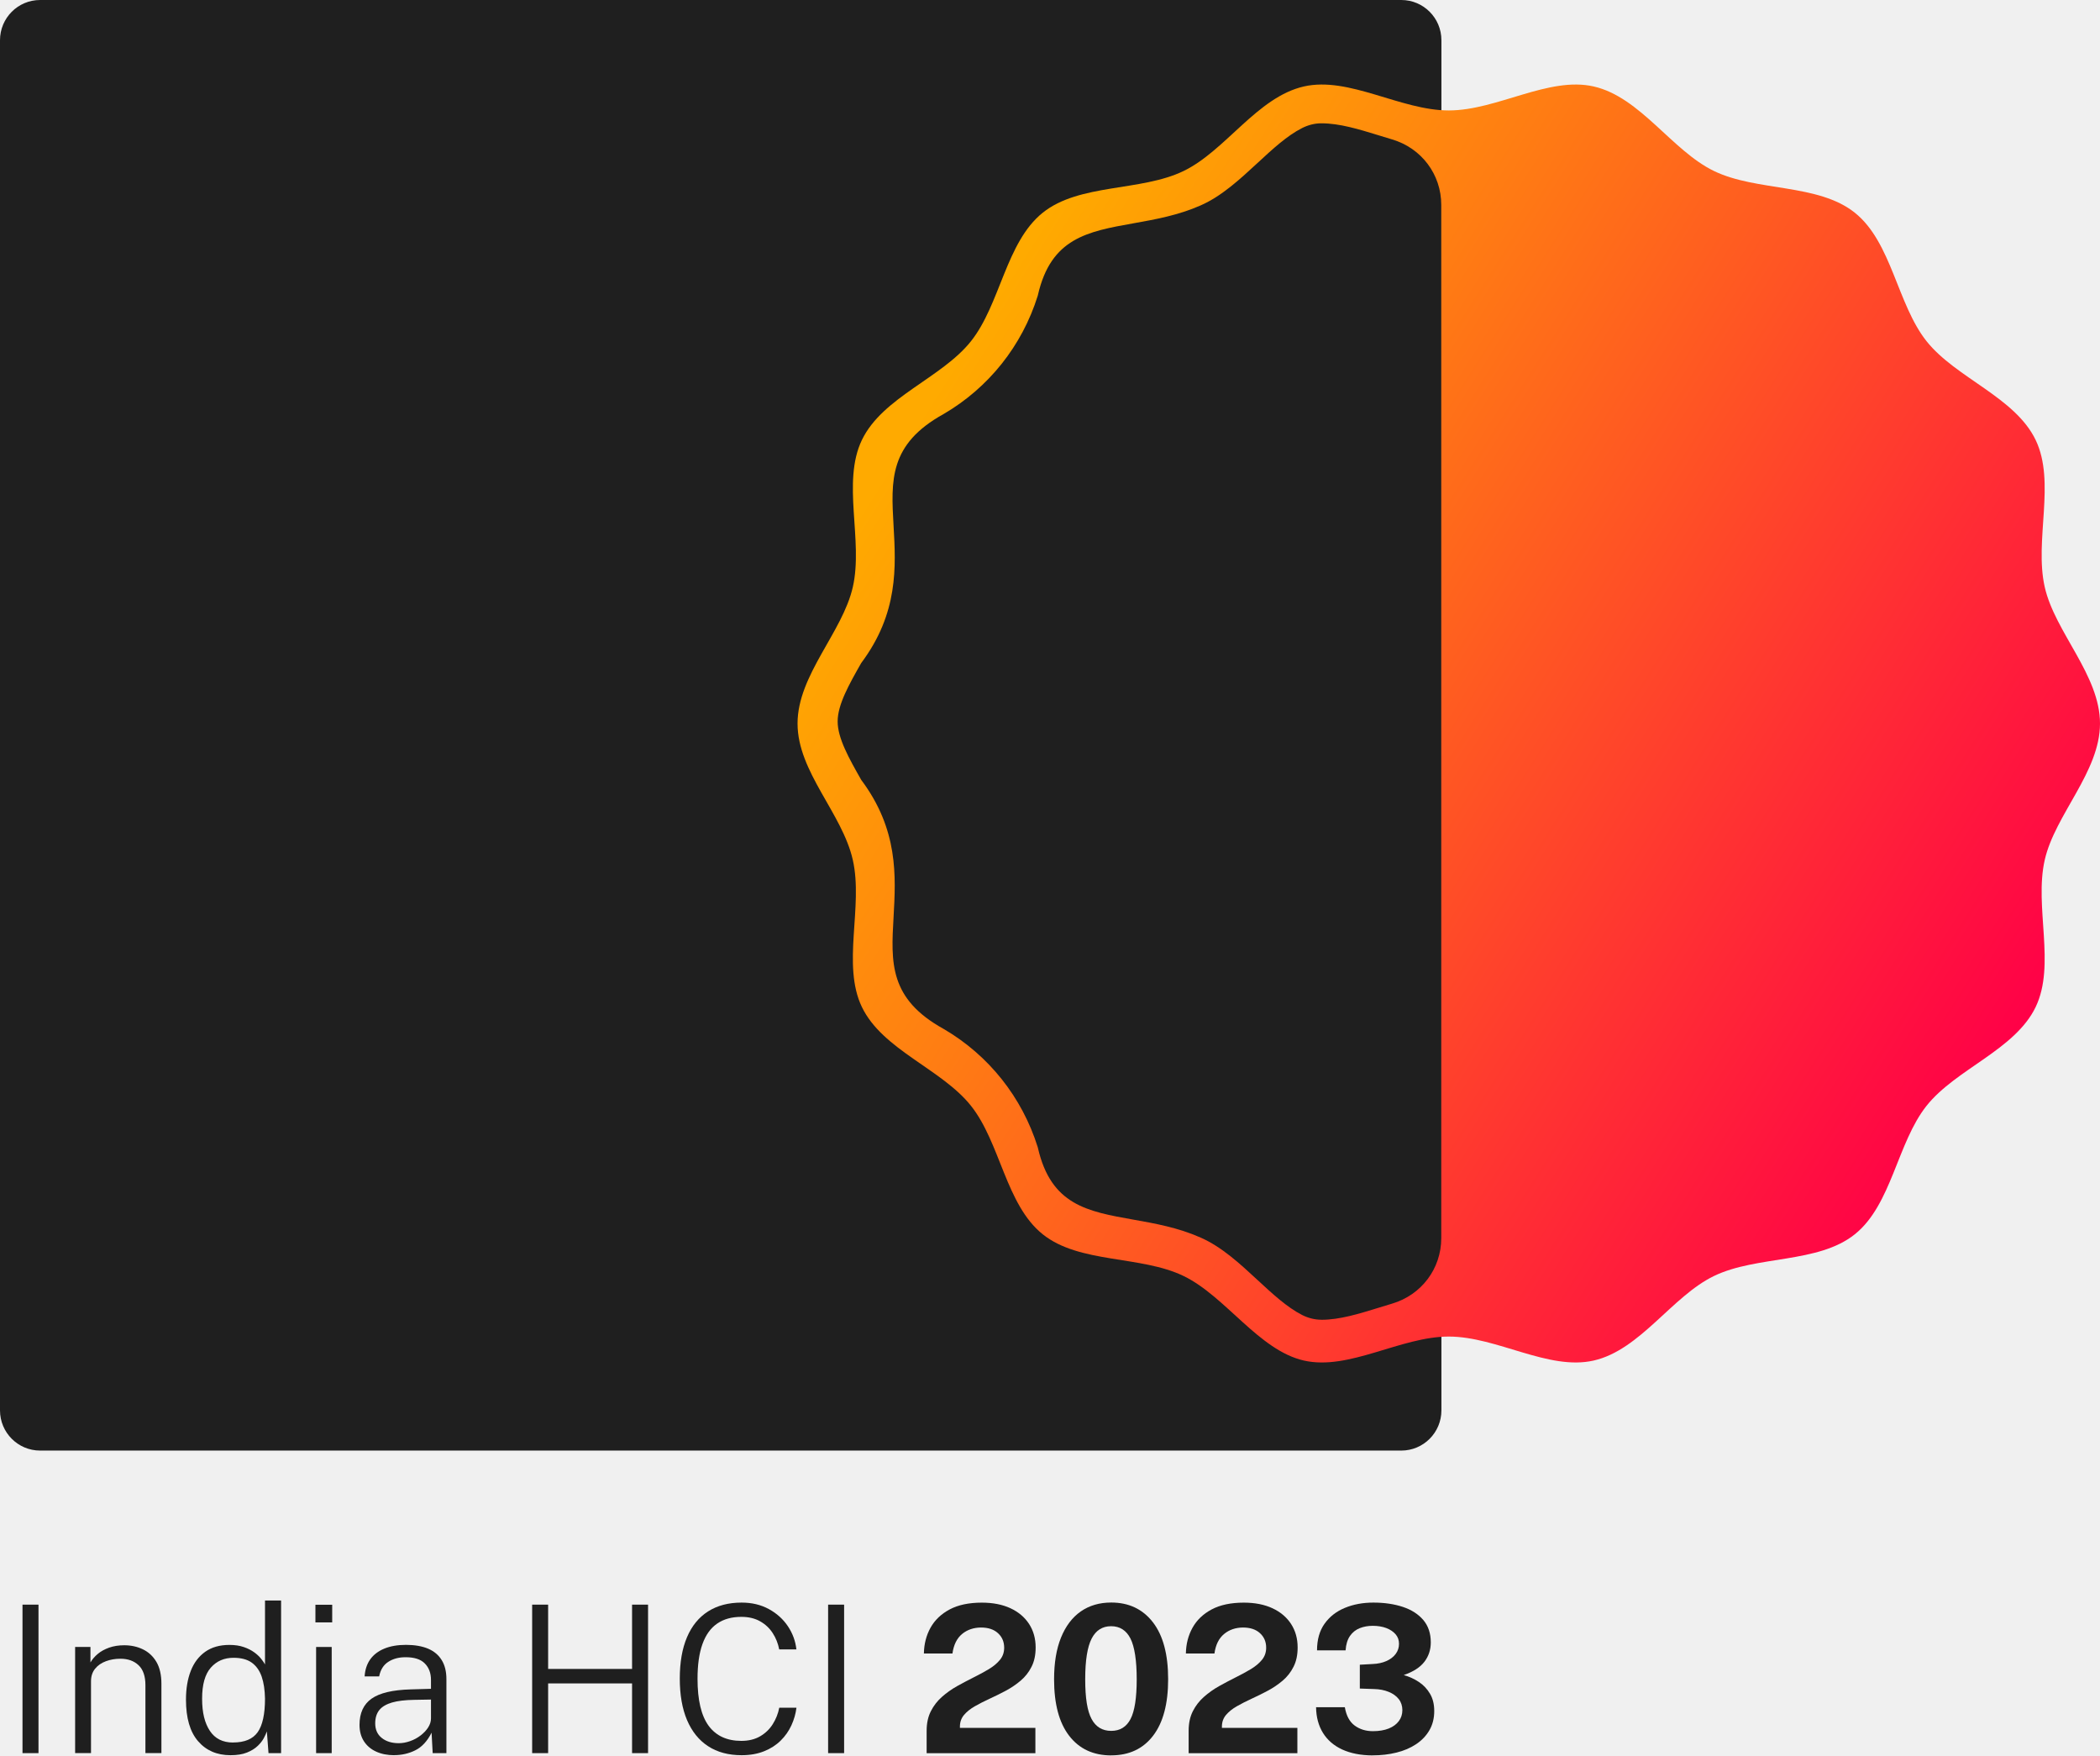
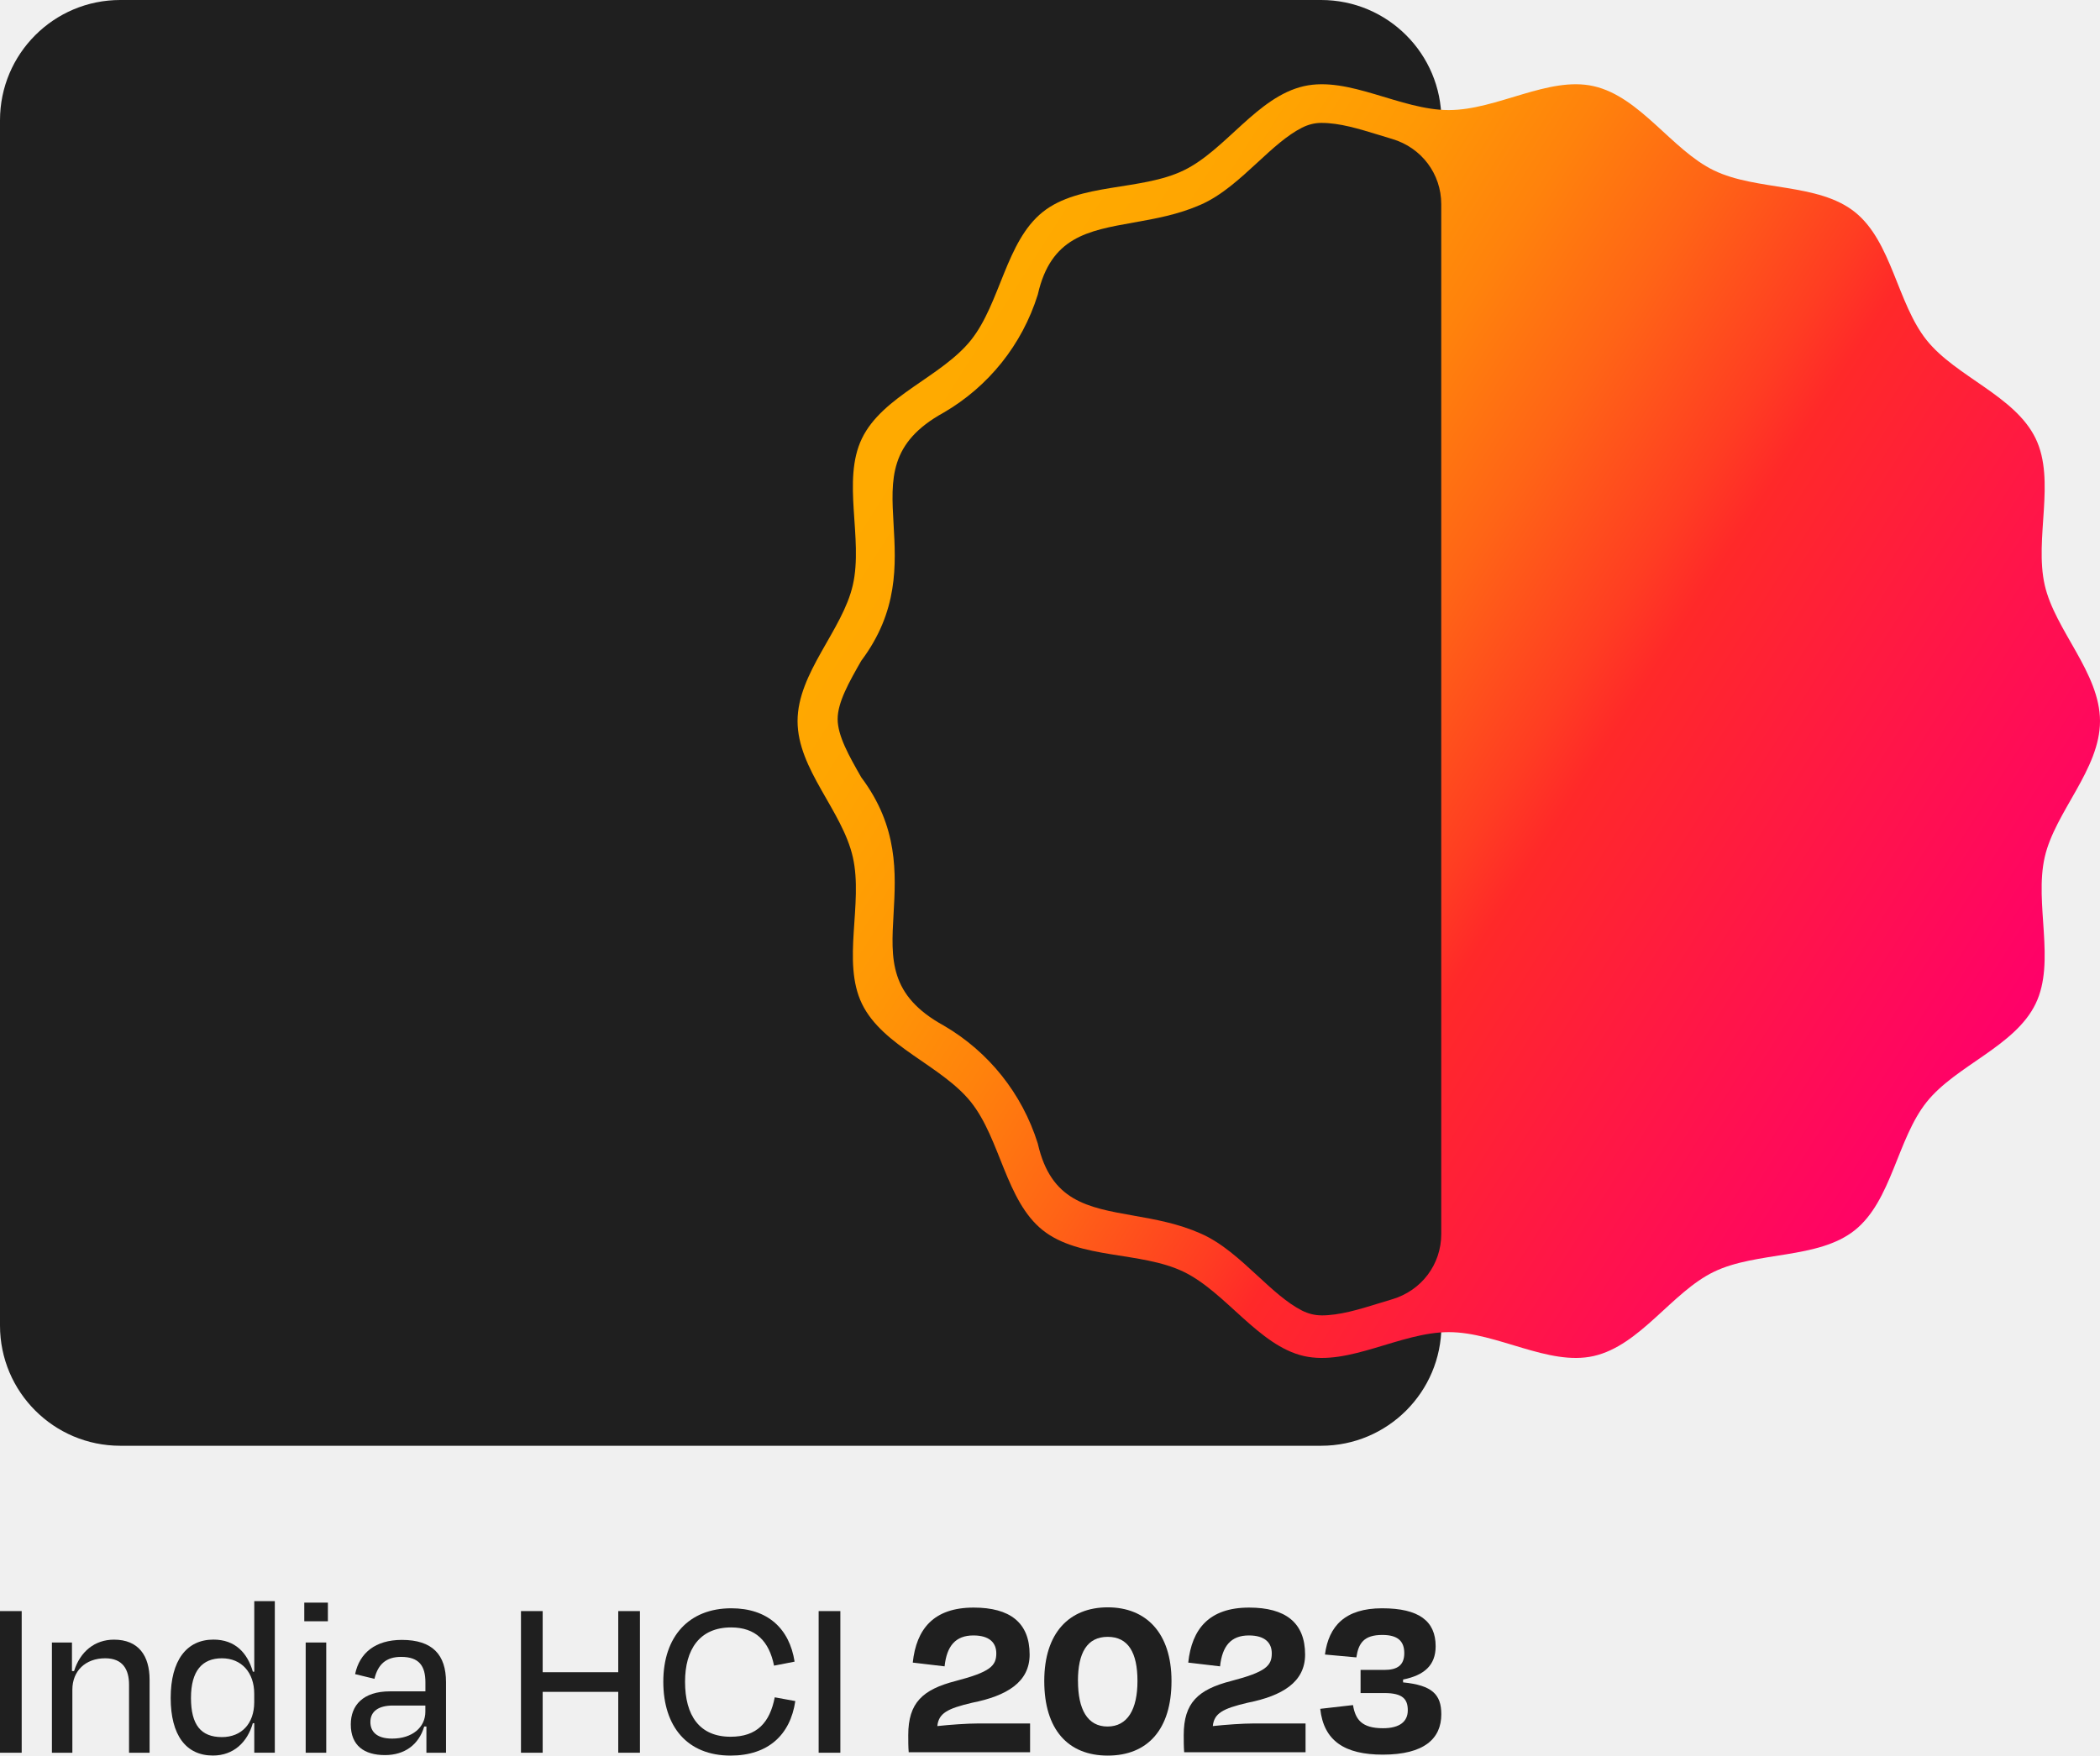
- <svg xmlns="http://www.w3.org/2000/svg" width="140" height="117" viewBox="0 0 140 117" fill="none">
-   <g clip-path="url(#clip0_571_158)">
-     <path d="M1.5 116.849V106.952H2.566V116.849H1.5Z" fill="#1F1F1F" />
-     <path d="M5.008 116.849V109.773H6.03V110.805C6.147 110.601 6.311 110.41 6.518 110.236C6.725 110.061 6.979 109.924 7.276 109.817C7.573 109.713 7.911 109.659 8.282 109.659C8.736 109.659 9.154 109.75 9.528 109.931C9.902 110.112 10.203 110.39 10.427 110.768C10.65 111.147 10.761 111.633 10.761 112.226V116.846H9.695V112.323C9.695 111.72 9.541 111.274 9.237 110.989C8.933 110.701 8.529 110.557 8.028 110.557C7.687 110.557 7.366 110.611 7.066 110.721C6.765 110.832 6.524 110.996 6.341 111.221C6.16 111.445 6.067 111.723 6.067 112.061V116.846H5.001L5.008 116.849Z" fill="#1F1F1F" />
-     <path d="M15.368 116.987C14.463 116.987 13.742 116.675 13.204 116.052C12.666 115.429 12.398 114.507 12.398 113.284C12.398 112.551 12.505 111.911 12.719 111.365C12.933 110.818 13.254 110.396 13.685 110.091C14.116 109.787 14.653 109.636 15.298 109.636C15.659 109.636 15.973 109.683 16.247 109.777C16.521 109.87 16.752 109.988 16.945 110.128C17.139 110.269 17.293 110.413 17.41 110.561C17.527 110.708 17.61 110.832 17.667 110.936V106.677H18.739V116.849H17.901L17.791 115.399C17.75 115.522 17.68 115.673 17.587 115.851C17.49 116.028 17.353 116.206 17.169 116.377C16.989 116.551 16.748 116.695 16.458 116.812C16.164 116.93 15.803 116.987 15.368 116.987ZM15.539 116.139C16.307 116.139 16.855 115.911 17.179 115.452C17.503 114.993 17.667 114.249 17.667 113.217C17.657 112.648 17.584 112.159 17.447 111.753C17.306 111.348 17.086 111.036 16.785 110.818C16.481 110.601 16.077 110.494 15.566 110.494C14.947 110.494 14.443 110.711 14.056 111.15C13.668 111.589 13.474 112.276 13.474 113.217C13.474 114.159 13.648 114.846 13.992 115.365C14.336 115.884 14.851 116.142 15.536 116.142L15.539 116.139Z" fill="#1F1F1F" />
-     <path d="M21.028 108.135V106.959H22.147V108.135H21.028ZM21.074 116.849V109.773H22.113V116.849H21.074Z" fill="#1F1F1F" />
-     <path d="M26.283 116.987C25.822 116.987 25.421 116.906 25.07 116.745C24.72 116.585 24.452 116.353 24.258 116.052C24.065 115.75 23.968 115.388 23.968 114.963C23.968 114.179 24.235 113.596 24.773 113.217C25.311 112.839 26.176 112.634 27.372 112.601L28.732 112.561V111.971C28.732 111.509 28.592 111.143 28.314 110.865C28.037 110.587 27.606 110.453 27.025 110.457C26.587 110.457 26.209 110.557 25.889 110.762C25.568 110.966 25.364 111.291 25.277 111.736H24.308C24.335 111.294 24.459 110.916 24.679 110.604C24.9 110.292 25.214 110.051 25.618 109.884C26.022 109.716 26.507 109.632 27.072 109.632C27.636 109.632 28.151 109.72 28.548 109.89C28.946 110.061 29.246 110.316 29.453 110.658C29.661 110.999 29.761 111.418 29.761 111.921V116.849H28.846L28.772 115.486C28.491 116.045 28.131 116.437 27.696 116.655C27.262 116.873 26.791 116.983 26.28 116.983L26.283 116.987ZM26.584 116.186C26.834 116.186 27.085 116.139 27.342 116.048C27.599 115.958 27.83 115.831 28.037 115.673C28.247 115.512 28.415 115.335 28.541 115.141C28.668 114.943 28.732 114.742 28.732 114.537V113.278L27.599 113.298C27.005 113.308 26.514 113.365 26.133 113.475C25.752 113.586 25.468 113.753 25.287 113.978C25.107 114.202 25.014 114.501 25.014 114.866C25.014 115.281 25.16 115.606 25.451 115.837C25.742 116.069 26.119 116.186 26.584 116.186Z" fill="#1F1F1F" />
-     <path d="M35.477 116.849V106.952H36.542V111.237H42.138V106.952H43.204V116.849H42.138V112.202H36.542V116.849H35.477Z" fill="#1F1F1F" />
-     <path d="M49.442 116.987C48.563 116.987 47.818 116.786 47.207 116.387C46.595 115.988 46.128 115.409 45.803 114.648C45.48 113.887 45.319 112.966 45.319 111.881C45.319 110.795 45.48 109.874 45.8 109.123C46.121 108.369 46.589 107.796 47.203 107.404C47.818 107.012 48.563 106.815 49.442 106.815C50.123 106.815 50.728 106.959 51.256 107.247C51.784 107.535 52.208 107.917 52.525 108.389C52.843 108.865 53.033 109.381 53.093 109.937H51.947C51.871 109.539 51.727 109.177 51.513 108.848C51.303 108.52 51.022 108.259 50.671 108.061C50.32 107.863 49.906 107.766 49.422 107.766C48.784 107.766 48.249 107.914 47.815 108.212C47.38 108.51 47.053 108.962 46.833 109.572C46.612 110.182 46.502 110.956 46.502 111.897C46.502 113.311 46.749 114.353 47.243 115.027C47.738 115.697 48.463 116.032 49.425 116.032C49.906 116.032 50.324 115.931 50.675 115.727C51.025 115.522 51.306 115.254 51.516 114.919C51.727 114.584 51.874 114.219 51.951 113.82H53.097C53.047 114.226 52.933 114.621 52.759 115C52.582 115.382 52.345 115.72 52.041 116.018C51.737 116.317 51.369 116.554 50.935 116.725C50.501 116.899 50.003 116.987 49.445 116.987H49.442Z" fill="#1F1F1F" />
-     <path d="M55.208 116.849V106.952H56.274V116.849H55.208Z" fill="#1F1F1F" />
-     <path d="M61.776 116.849V115.358C61.776 114.856 61.87 114.424 62.057 114.055C62.244 113.686 62.491 113.368 62.799 113.097C63.106 112.825 63.443 112.588 63.807 112.383C64.175 112.179 64.543 111.984 64.91 111.8C65.278 111.619 65.615 111.435 65.922 111.251C66.23 111.066 66.477 110.859 66.664 110.631C66.851 110.403 66.945 110.135 66.945 109.823C66.945 109.428 66.808 109.103 66.53 108.852C66.256 108.601 65.879 108.477 65.401 108.477C64.923 108.477 64.482 108.621 64.138 108.909C63.791 109.197 63.577 109.629 63.497 110.209H61.593C61.603 109.579 61.749 109.006 62.033 108.493C62.318 107.981 62.745 107.572 63.313 107.27C63.881 106.969 64.596 106.818 65.458 106.818C66.196 106.818 66.831 106.945 67.366 107.193C67.9 107.441 68.314 107.793 68.605 108.239C68.896 108.688 69.043 109.207 69.043 109.807C69.043 110.306 68.953 110.735 68.769 111.093C68.588 111.455 68.344 111.763 68.044 112.018C67.743 112.273 67.412 112.497 67.055 112.688C66.697 112.879 66.337 113.057 65.979 113.221C65.622 113.385 65.294 113.552 64.994 113.723C64.693 113.894 64.452 114.088 64.269 114.303C64.088 114.517 63.995 114.775 63.995 115.077V115.167H69.026V116.853H61.776V116.849Z" fill="#1F1F1F" />
-     <path d="M74.081 117C72.885 117 71.949 116.564 71.278 115.693C70.606 114.822 70.272 113.566 70.272 111.927C70.272 110.832 70.426 109.904 70.737 109.14C71.047 108.379 71.485 107.8 72.053 107.404C72.621 107.009 73.299 106.811 74.081 106.811C75.254 106.811 76.182 107.25 76.861 108.128C77.539 109.006 77.876 110.269 77.876 111.917C77.876 113.566 77.542 114.812 76.874 115.687C76.206 116.561 75.273 116.997 74.081 116.997V117ZM74.081 115.365C74.669 115.365 75.097 115.1 75.37 114.574C75.644 114.048 75.781 113.164 75.781 111.927C75.781 110.691 75.641 109.756 75.364 109.21C75.086 108.664 74.656 108.389 74.074 108.389C73.493 108.389 73.058 108.664 72.775 109.217C72.491 109.77 72.347 110.671 72.347 111.927C72.347 113.184 72.487 114.042 72.771 114.571C73.052 115.1 73.49 115.365 74.081 115.365Z" fill="#1F1F1F" />
-     <path d="M79.243 116.849V115.358C79.243 114.856 79.336 114.424 79.523 114.055C79.71 113.686 79.957 113.368 80.265 113.097C80.572 112.825 80.91 112.588 81.274 112.383C81.641 112.179 82.009 111.984 82.376 111.8C82.744 111.619 83.081 111.435 83.389 111.251C83.696 111.066 83.943 110.859 84.13 110.631C84.317 110.403 84.411 110.135 84.411 109.823C84.411 109.428 84.274 109.103 83.997 108.852C83.723 108.601 83.345 108.477 82.868 108.477C82.39 108.477 81.949 108.621 81.605 108.909C81.257 109.197 81.043 109.629 80.963 110.209H79.059C79.069 109.579 79.216 109.006 79.5 108.493C79.784 107.981 80.211 107.572 80.779 107.27C81.347 106.969 82.062 106.818 82.924 106.818C83.663 106.818 84.297 106.945 84.832 107.193C85.366 107.441 85.781 107.793 86.071 108.239C86.362 108.688 86.509 109.207 86.509 109.807C86.509 110.306 86.419 110.735 86.235 111.093C86.055 111.455 85.811 111.763 85.51 112.018C85.209 112.273 84.879 112.497 84.521 112.688C84.164 112.879 83.803 113.057 83.445 113.221C83.088 113.385 82.76 113.552 82.46 113.723C82.159 113.894 81.919 114.088 81.735 114.303C81.555 114.517 81.461 114.775 81.461 115.077V115.167H86.492V116.853H79.243V116.849Z" fill="#1F1F1F" />
-     <path d="M91.507 117C90.715 116.997 90.04 116.863 89.482 116.608C88.924 116.35 88.497 115.981 88.199 115.502C87.902 115.023 87.748 114.454 87.738 113.79H89.656C89.753 114.353 89.97 114.759 90.311 115.01C90.651 115.261 91.056 115.385 91.527 115.385C91.938 115.385 92.289 115.325 92.583 115.208C92.877 115.09 93.1 114.923 93.257 114.712C93.415 114.501 93.491 114.256 93.491 113.981C93.491 113.707 93.411 113.455 93.251 113.248C93.09 113.043 92.867 112.882 92.579 112.765C92.292 112.648 91.965 112.584 91.597 112.577L90.655 112.544V110.956L91.5 110.909C91.854 110.896 92.165 110.829 92.429 110.711C92.693 110.594 92.9 110.433 93.047 110.236C93.194 110.038 93.267 109.813 93.267 109.562C93.267 109.311 93.194 109.11 93.044 108.932C92.893 108.755 92.686 108.614 92.422 108.513C92.158 108.413 91.854 108.363 91.513 108.363C91.199 108.363 90.912 108.416 90.648 108.52C90.384 108.624 90.167 108.798 90 109.036C89.833 109.274 89.733 109.596 89.706 109.998H87.802C87.802 109.287 87.969 108.694 88.303 108.225C88.637 107.756 89.088 107.401 89.659 107.167C90.227 106.932 90.862 106.815 91.557 106.815C92.295 106.815 92.95 106.912 93.525 107.103C94.099 107.294 94.554 107.585 94.888 107.977C95.219 108.369 95.386 108.869 95.386 109.468C95.386 109.957 95.245 110.386 94.961 110.758C94.677 111.13 94.22 111.425 93.582 111.646C93.946 111.747 94.283 111.901 94.591 112.105C94.901 112.309 95.148 112.574 95.335 112.892C95.523 113.211 95.616 113.596 95.616 114.042C95.616 114.524 95.509 114.953 95.295 115.321C95.082 115.69 94.784 116.002 94.407 116.253C94.029 116.504 93.591 116.692 93.097 116.812C92.603 116.936 92.071 116.997 91.507 116.997V117Z" fill="#1F1F1F" />
-     <path d="M93.421 0H2.673C1.197 0 0 1.2 0 2.68V94.003C0 95.483 1.197 96.683 2.673 96.683H93.421C94.897 96.683 96.094 95.483 96.094 94.003V2.68C96.094 1.2 94.897 0 93.421 0Z" fill="#1F1F1F" />
-     <path d="M140 48.223C140 51.452 137 54.297 136.315 57.319C135.606 60.438 137.063 64.305 135.71 67.119C134.334 69.98 130.398 71.24 128.44 73.699C126.476 76.168 126.115 80.293 123.656 82.266C121.207 84.23 117.118 83.667 114.265 85.047C111.458 86.404 109.357 89.972 106.247 90.682C103.233 91.369 99.805 89.084 96.585 89.084C93.364 89.084 89.933 91.369 86.923 90.682C83.913 89.996 81.711 86.404 78.905 85.047C76.052 83.667 71.966 84.23 69.514 82.266C67.051 80.296 66.694 76.168 64.729 73.699C62.772 71.243 58.836 69.98 57.46 67.119C56.107 64.305 57.56 60.438 56.855 57.319C56.15 54.2 53.17 51.452 53.17 48.223C53.17 44.993 56.17 42.148 56.855 39.126C57.563 36.007 56.107 32.141 57.46 29.326C58.836 26.465 62.772 25.205 64.729 22.746C66.694 20.277 67.055 16.152 69.514 14.179C71.962 12.216 76.052 12.778 78.905 11.398C81.711 10.041 83.813 6.473 86.923 5.763C89.936 5.076 93.364 7.361 96.585 7.361C99.805 7.361 103.236 5.076 106.247 5.763C109.357 6.473 111.458 10.041 114.265 11.398C117.118 12.778 121.204 12.216 123.656 14.179C126.118 16.149 126.476 20.277 128.44 22.746C130.398 25.202 134.334 26.465 135.71 29.326C137.063 32.141 135.61 36.007 136.315 39.126C137 42.148 140 44.993 140 48.223Z" fill="url(#paint0_linear_571_158)" />
-     <path d="M88.092 87.962C88.092 87.962 88.089 87.962 88.086 87.962C87.641 87.962 87.2 87.845 86.803 87.644C85.804 87.134 84.842 86.246 83.833 85.312C82.657 84.223 81.441 83.1 80.041 82.487C78.541 81.821 77.017 81.549 75.544 81.288C72.484 80.745 70.065 80.313 69.193 76.504L69.18 76.453C68.137 73.13 65.916 70.339 62.922 68.587C59.264 66.57 59.398 64.164 59.571 61.122C59.725 58.391 59.899 55.299 57.416 51.982C56.605 50.554 55.843 49.208 55.843 48.085C55.843 46.963 56.605 45.616 57.416 44.189C59.902 40.865 59.728 37.776 59.571 35.049C59.398 32.01 59.261 29.611 62.909 27.594C65.912 25.842 68.137 23.048 69.18 19.721L69.193 19.67C70.062 15.868 72.49 15.432 75.567 14.883C77.034 14.621 78.551 14.35 80.044 13.69C81.441 13.077 82.653 11.954 83.829 10.869C84.838 9.934 85.804 9.043 86.803 8.537C87.2 8.336 87.638 8.219 88.082 8.219C88.082 8.219 88.089 8.219 88.092 8.219C89.312 8.219 90.581 8.611 91.924 9.023C92.218 9.113 92.509 9.204 92.803 9.291C94.764 9.87 96.084 11.623 96.084 13.656V82.524C96.084 84.558 94.764 86.31 92.803 86.89C92.509 86.977 92.218 87.067 91.924 87.158C90.581 87.573 89.308 87.965 88.092 87.965V87.962Z" fill="#1F1F1F" />
+ <svg xmlns="http://www.w3.org/2000/svg" id="b" viewBox="0 0 419.05 350.41">
+   <defs>
+     <style>.e{fill:url(#d);}.f{fill:#1f1f1f;}</style>
+     <linearGradient id="d" x1="186.24" y1="78.7" x2="398.56" y2="213.33" gradientUnits="userSpaceOnUse">
+       <stop offset="0" stop-color="#fa0" />
+       <stop offset=".1" stop-color="#ffa501" />
+       <stop offset=".21" stop-color="#ff9805" />
+       <stop offset=".32" stop-color="#ff820c" />
+       <stop offset=".43" stop-color="#ff6416" />
+       <stop offset=".55" stop-color="#ff3d22" />
+       <stop offset=".6" stop-color="#ff2929" />
+       <stop offset="1" stop-color="#ff006a" />
+     </linearGradient>
+   </defs>
+   <g id="c">
+     <path class="f" d="m0,349.84v-28.27h4.33v28.27H0Z" />
+     <path class="f" d="m14.46,349.84h-4.1v-22h4v5.7h.42c1.22-3.91,4.15-6.27,7.96-6.27,4.9,0,7.11,3.2,7.11,8.01v14.56h-4.1v-13.57c0-3.01-1.22-5.28-4.76-5.28-3.91,0-6.55,2.5-6.55,6.27v12.58Z" />
+     <path class="f" d="m50.73,343.95h-.28c-1.08,3.77-3.82,6.45-7.96,6.45-5.37,0-8.43-4.05-8.43-11.5s3.16-11.64,8.53-11.64c4.33,0,6.78,2.64,7.87,6.41h.28v-14.09h4.1v30.25h-4.1v-5.89Zm0-4.19v-1.7c0-4.19-2.5-7.07-6.45-7.07s-6.17,2.54-6.17,7.91,1.98,7.82,6.17,7.82c3.91,0,6.45-2.68,6.45-6.97Z" />
+     <path class="f" d="m60.72,323.6v-3.72h4.71v3.72h-4.71Zm.28,26.24v-22h4.1v22h-4.1Z" />
+     <path class="f" d="m85.07,344.61h-.42c-1.08,3.63-3.91,5.7-7.82,5.7-4.15,0-6.83-1.88-6.83-6.12,0-3.82,2.45-6.6,7.82-6.6h7.07v-1.79c0-3.3-1.27-5.09-4.85-5.09-2.97,0-4.62,1.46-5.32,4.38l-3.86-.94c.89-4.24,4.05-6.83,9.33-6.83,6.12,0,8.81,2.97,8.81,8.43v14.09h-3.91v-5.23Zm-.19-2.97v-1.22h-6.45c-2.87,0-4.52,1.13-4.52,3.3,0,1.74,1.08,3.3,4.33,3.3,4.05,0,6.64-2.26,6.64-5.37Z" />
+     <path class="f" d="m123.37,349.84v-12.15h-15.08v12.15h-4.33v-28.27h4.33v12.2h15.08v-12.2h4.33v28.27h-4.33Z" />
+     <path class="f" d="m132.36,335.66c0-9,5.09-14.65,13.57-14.65,7.21,0,11.59,4,12.63,10.65l-4.1.8c-.99-4.9-3.67-7.63-8.57-7.63-6.31,0-9.19,4.43-9.19,10.84,0,6.74,2.87,10.98,9.09,10.98,5.28,0,7.82-2.83,8.81-7.87l4.1.75c-.99,6.74-5.42,10.88-12.91,10.88-8.62,0-13.43-5.75-13.43-14.75Z" />
+     <path class="f" d="m163.36,349.84v-28.27h4.33v28.27h-4.33Z" />
+     <path class="f" d="m188.5,332.6l-6.36-.75c.71-6.69,4.15-10.98,12.15-10.98,7.21,0,11.17,2.97,11.17,9.38,0,5.51-4.57,8.24-11.45,9.61-5.04,1.18-6.69,2.12-6.97,4.66,2.59-.28,5.98-.52,8.15-.52h10.36v5.75h-24.22c-.09-1.13-.09-2.21-.09-3.44,0-6.45,2.87-9.09,9.47-10.79,6.88-1.79,8.1-3.02,8.1-5.51,0-2.12-1.37-3.58-4.57-3.58-3.58,0-5.32,2.12-5.75,6.17Z" />
+     <path class="f" d="m233.77,335.52c0,9.66-4.76,14.89-12.72,14.89s-12.67-5.23-12.67-14.89,5.04-14.7,12.67-14.7,12.72,5.09,12.72,14.7Zm-18.66,0c0,5.65,1.88,9.09,5.89,9.09s5.98-3.44,5.98-9.09-1.84-8.81-5.94-8.81-5.94,3.16-5.94,8.81Z" />
+     <path class="f" d="m243.47,332.6l-6.36-.75c.71-6.69,4.15-10.98,12.15-10.98,7.21,0,11.17,2.97,11.17,9.38,0,5.51-4.57,8.24-11.45,9.61-5.04,1.18-6.69,2.12-6.97,4.66,2.59-.28,5.98-.52,8.15-.52h10.36v5.75h-24.22c-.09-1.13-.09-2.21-.09-3.44,0-6.45,2.87-9.09,9.47-10.79,6.88-1.79,8.1-3.02,8.1-5.51,0-2.12-1.37-3.58-4.57-3.58-3.58,0-5.32,2.12-5.75,6.17Z" />
+     <path class="f" d="m263.44,341.08l6.55-.75c.47,2.87,1.74,4.62,5.98,4.62,3.39,0,4.95-1.37,4.95-3.58s-.99-3.44-4.66-3.44h-4.76v-4.62h4.76c2.54,0,3.96-.9,3.96-3.35s-1.37-3.63-4.38-3.63c-3.68,0-4.76,1.65-5.18,4.48l-6.27-.57c.75-5.7,4.05-9.23,11.4-9.23s10.69,2.54,10.69,7.58c0,3.82-2.31,5.8-6.5,6.64v.57c5.79.57,7.63,2.4,7.63,6.36,0,4.81-3.34,8.06-11.68,8.06-7.58,0-11.78-2.73-12.48-9.14Z" />
+     <rect class="f" width="287.63" height="288.57" rx="24" ry="24" />
+     <path class="e" d="m419.05,143.93c0,9.64-8.98,18.13-11.03,27.15-2.12,9.31,2.24,20.85-1.81,29.25-4.12,8.54-15.9,12.3-21.76,19.64-5.88,7.37-6.96,19.68-14.32,25.57-7.33,5.86-19.57,4.18-28.11,8.3-8.4,4.05-14.69,14.7-24,16.82-9.02,2.05-19.28-4.77-28.92-4.77s-19.91,6.82-28.92,4.77-15.6-12.77-24-16.82c-8.54-4.12-20.77-2.44-28.11-8.3-7.37-5.88-8.44-18.2-14.32-25.57-5.86-7.33-17.64-11.1-21.76-19.64-4.05-8.4.3-19.94-1.81-29.25s-11.03-17.51-11.03-27.15,8.98-18.13,11.03-27.15c2.12-9.31-2.24-20.85,1.81-29.25,4.12-8.54,15.9-12.3,21.76-19.64,5.88-7.37,6.96-19.68,14.32-25.57,7.33-5.86,19.57-4.18,28.11-8.3,8.4-4.05,14.69-14.7,24-16.82,9.02-2.05,19.28,4.77,28.92,4.77s19.91-6.82,28.92-4.77c9.31,2.12,15.6,12.77,24,16.82,8.54,4.12,20.77,2.44,28.11,8.3,7.37,5.88,8.44,18.2,14.32,25.57,5.86,7.33,17.64,11.1,21.76,19.64,4.05,8.4-.3,19.94,1.81,29.25,2.05,9.02,11.03,17.51,11.03,27.15Z" />
+     <path class="f" d="m263.68,262.54s-.01,0-.02,0c-1.33,0-2.65-.35-3.84-.95-2.99-1.52-5.87-4.17-8.89-6.96-3.52-3.25-7.16-6.6-11.35-8.43-4.49-1.99-9.05-2.8-13.46-3.58-9.16-1.62-16.4-2.91-19.01-14.28l-.04-.15c-3.12-9.92-9.77-18.25-18.73-23.48-10.95-6.02-10.55-13.2-10.03-22.28.46-8.15.98-17.38-6.45-27.28-2.43-4.26-4.71-8.28-4.71-11.63s2.28-7.37,4.71-11.63c7.44-9.92,6.92-19.14,6.45-27.28-.52-9.07-.93-16.23,9.99-22.25,8.99-5.23,15.65-13.57,18.77-23.5l.04-.15c2.6-11.35,9.87-12.65,19.08-14.29,4.39-.78,8.93-1.59,13.4-3.56,4.18-1.83,7.81-5.18,11.33-8.42,3.02-2.79,5.91-5.45,8.9-6.96,1.19-.6,2.5-.95,3.83-.95,0,0,.02,0,.03,0,3.65,0,7.45,1.17,11.47,2.4.88.27,1.75.54,2.63.8,5.87,1.73,9.82,6.96,9.82,13.03v205.55c0,6.07-3.95,11.3-9.82,13.03-.88.26-1.75.53-2.63.8-4.02,1.24-7.83,2.41-11.47,2.41Z" />
  </g>
-   <defs>
-     <linearGradient id="paint0_linear_571_158" x1="62.22" y1="26.368" x2="133.27" y2="71.291" gradientUnits="userSpaceOnUse">
-       <stop stop-color="#FFAA00" />
-       <stop offset="0.29" stop-color="#FF7C13" />
-       <stop offset="0.95" stop-color="#FF0943" />
-       <stop offset="1" stop-color="#FF0048" />
-     </linearGradient>
-     <clipPath id="clip0_571_158">
-       <rect width="140" height="117" fill="white" />
-     </clipPath>
-   </defs>
</svg>
